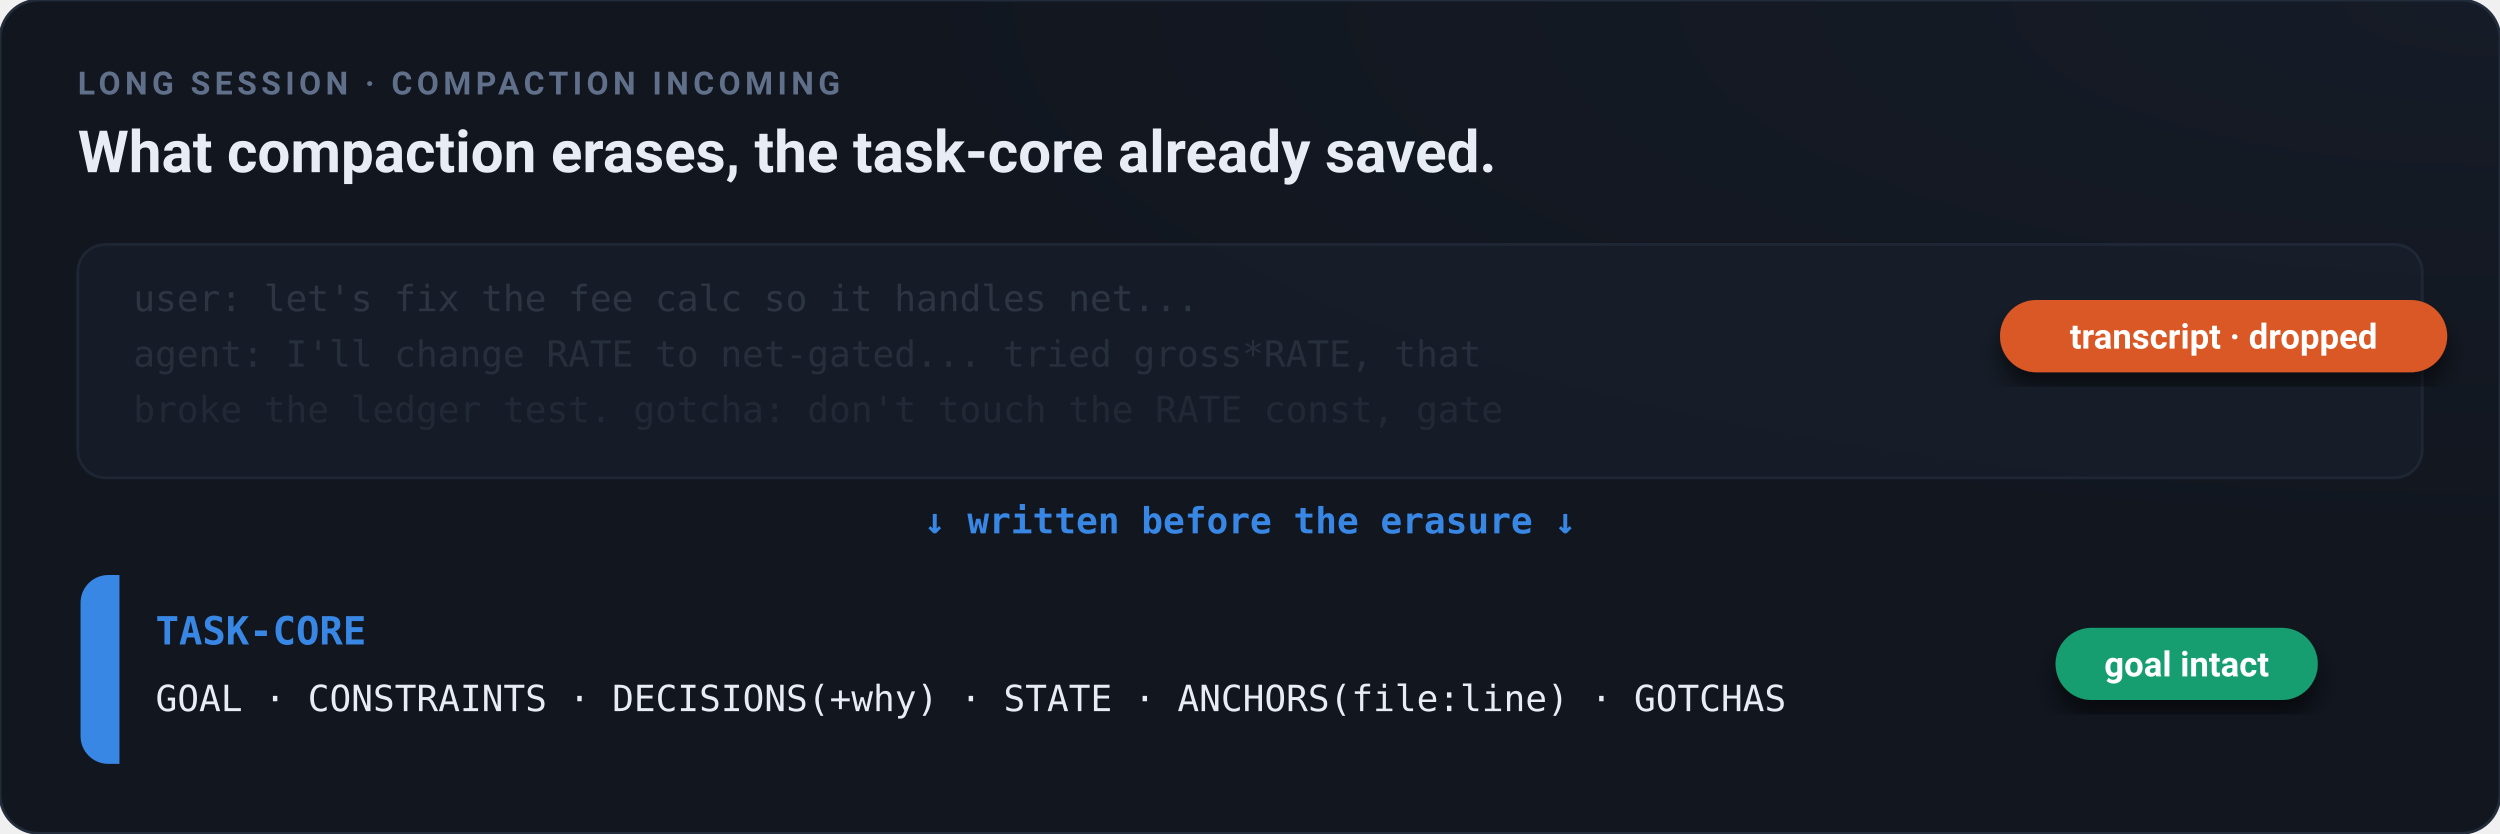
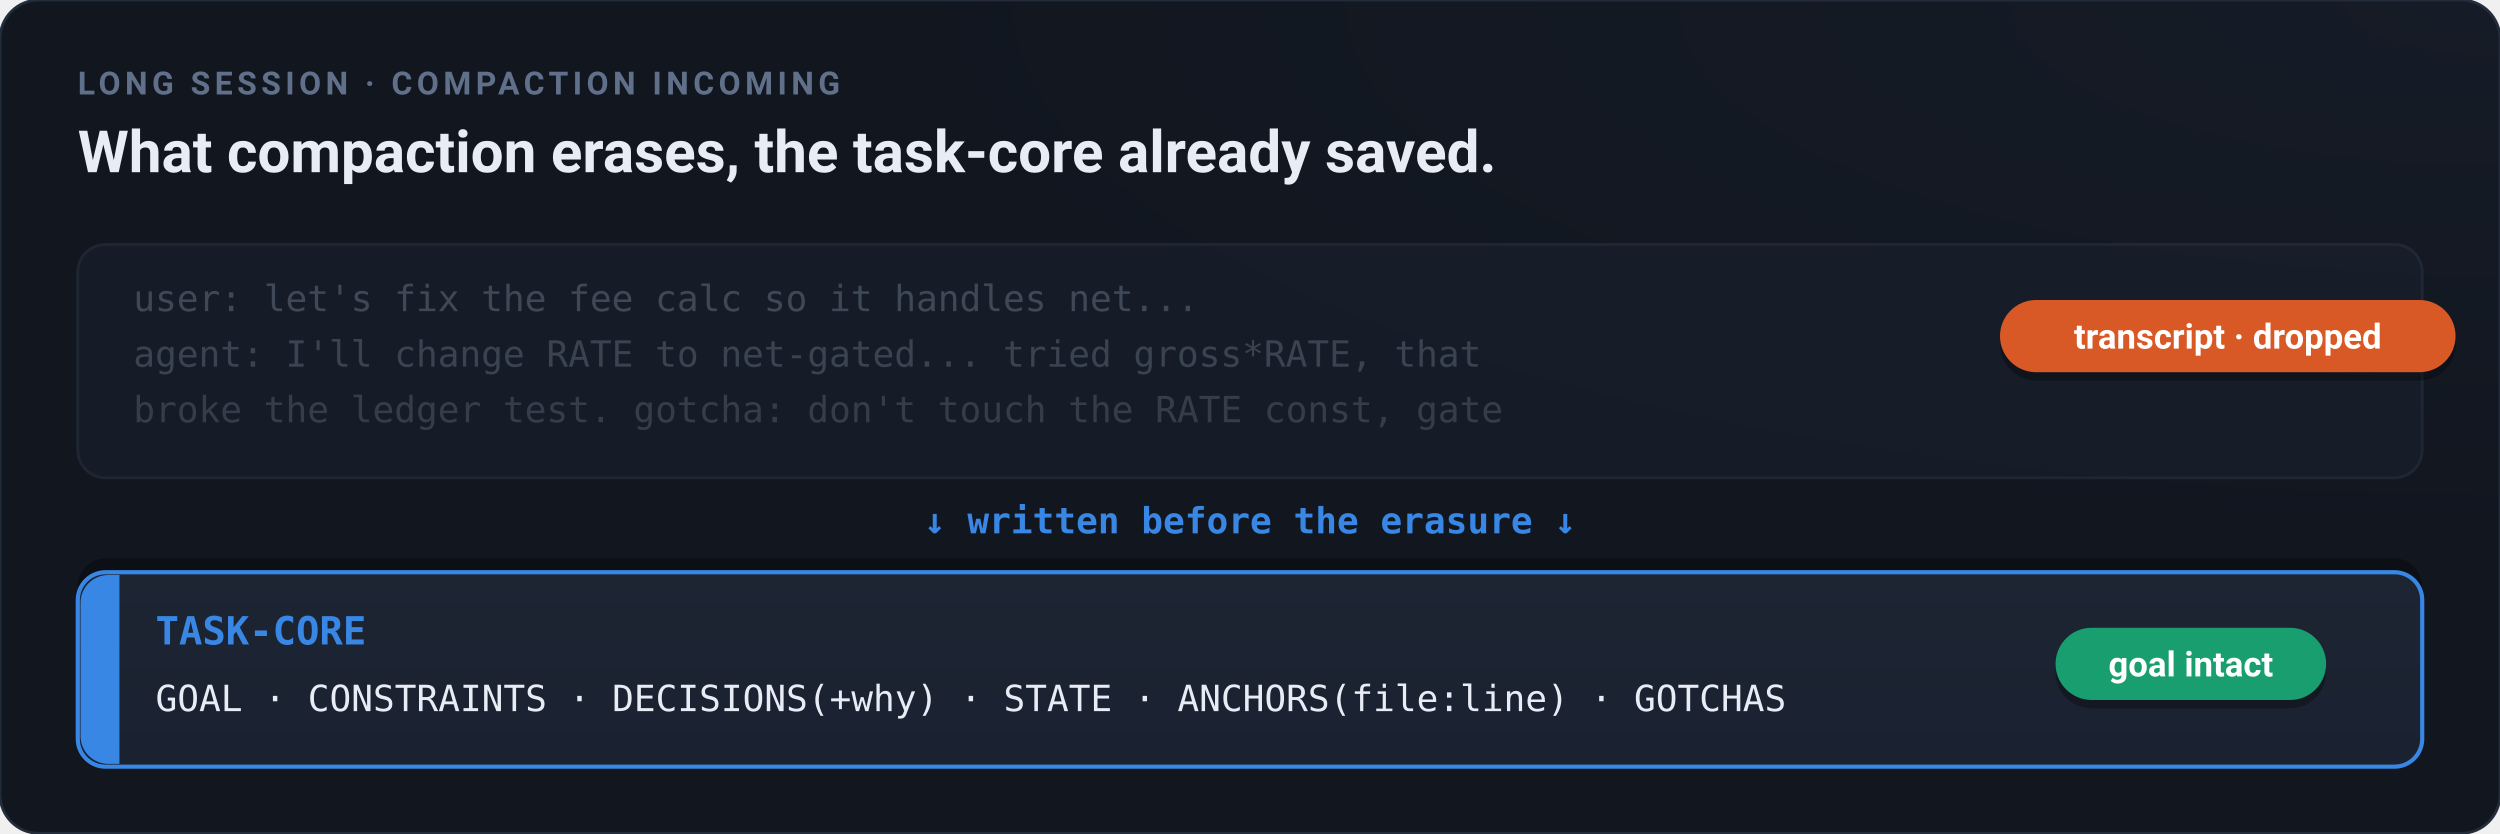
- <svg xmlns="http://www.w3.org/2000/svg" height="300" viewBox="0 0 900 300" width="900">
-   <radialGradient id="a" cx="100%" cy="0%" r="120%">
-     <stop offset="0" stop-color="#161c27" />
-     <stop offset=".55" stop-color="#11161f" />
-   </radialGradient>
-   <linearGradient id="b" x1="0" x2="0" y1="0" y2="1">
-     <stop offset="0" stop-color="#1d2533" />
-     <stop offset="1" stop-color="#1a2130" />
-   </linearGradient>
-   <filter id="c" height="140%" width="140%" x="-20%" y="-20%">
-     <feGaussianBlur in="SourceAlpha" stdDeviation="4" />
-     <feOffset dx="0" dy="6" result="off" />
-     <feComponentTransfer>
-       <feFuncA slope="0.55" type="linear" />
-     </feComponentTransfer>
-     <feMerge>
-       <feMergeNode />
-       <feMergeNode in="SourceGraphic" />
-     </feMerge>
-   </filter>
-   <rect fill="url(#a)" height="300" rx="14" stroke="#232c3b" width="900" />
-   <text fill="#61708a" font-family="ui-sans-serif,-apple-system,BlinkMacSystemFont,'Segoe UI',Roboto,'Helvetica Neue',sans-serif" font-size="11.5" font-weight="600" letter-spacing="1.6" x="28" y="34">LONG SESSION · COMPACTION INCOMING</text>
-   <text fill="#e8edf5" font-family="ui-sans-serif,-apple-system,BlinkMacSystemFont,'Segoe UI',Roboto,'Helvetica Neue',sans-serif" font-size="21" font-weight="700" x="28" y="62">What compaction erases, the task-core already saved.</text>
-   <rect fill="#1a2130" height="84" opacity=".5" rx="10" stroke="#2c3648" width="844" x="28" y="88" />
-   <g fill="#9aa8bd" font-family="ui-monospace,SFMono-Regular,Menlo,Consolas,monospace" font-size="13">
-     <text opacity=".18" x="48" y="112">user: let's fix the fee calc so it handles net...</text>
-     <text opacity=".14" x="48" y="132">agent: I'll change RATE to net-gated... tried gross*RATE, that</text>
-     <text opacity=".1" x="48" y="152">broke the ledger test. gotcha: don't touch the RATE const, gate</text>
-   </g>
-   <g filter="url(#c)">
-     <rect fill="#d95926" height="26" rx="13" width="161" x="720" y="108" />
-     <text fill="#fff" font-family="ui-sans-serif,-apple-system,BlinkMacSystemFont,'Segoe UI',Roboto,'Helvetica Neue',sans-serif" font-size="12.5" font-weight="600" text-anchor="middle" x="800.5" y="125.5">transcript · dropped</text>
-   </g>
-   <text fill="#3987e5" font-family="ui-monospace,SFMono-Regular,Menlo,Consolas,monospace" font-size="13" font-weight="700" text-anchor="middle" x="450" y="192">↓ written before the erasure ↓</text>
-   <rect fill="url(#b)" height="70" rx="10" stroke="#3987e5" stroke-width="1.5" visibility="hidden" width="844" x="28" y="206" />
-   <path d="m29 217a10 10 0 0 1 10-10h4v68h-4a10 10 0 0 1 -10-10z" fill="#3987e5" />
-   <text fill="#3987e5" font-family="ui-monospace,SFMono-Regular,Menlo,Consolas,monospace" font-size="14" font-weight="700" x="56" y="232">TASK-CORE</text>
-   <text fill="#e8edf5" font-family="ui-monospace,SFMono-Regular,Menlo,Consolas,monospace" font-size="13" font-weight="500" x="56" y="256">GOAL · CONSTRAINTS · DECISIONS(+why) · STATE · ANCHORS(file:line) · GOTCHAS</text>
-   <g filter="url(#c)">
-     <rect fill="#199e70" height="26" rx="13" width="94.4" x="740" y="226" />
-     <text fill="#fff" font-family="ui-sans-serif,-apple-system,BlinkMacSystemFont,'Segoe UI',Roboto,'Helvetica Neue',sans-serif" font-size="12.5" font-weight="600" text-anchor="middle" x="787.2" y="243.5">goal intact</text>
-   </g>
+ <svg xmlns="http://www.w3.org/2000/svg" viewBox="0 0 900 300" width="900" height="300" role="img" aria-label="Before compaction erases the transcript, the task-core saves the goal, decisions, and gotchas — and reads them back intact.">
+   <defs>
+     <marker id="ar" viewBox="0 0 10 10" refX="8.5" refY="5" markerWidth="5.5" markerHeight="5.5" orient="auto-start-reverse">
+       <path d="M0 0 L10 5 L0 10 z" fill="#3a465c" />
+     </marker>
+     <radialGradient id="surfaceGrad" cx="100%" cy="0%" r="120%">
+       <stop offset="0%" stop-color="#161c27" />
+       <stop offset="55%" stop-color="#11161f" />
+     </radialGradient>
+     <linearGradient id="panelGrad" x1="0" y1="0" x2="0" y2="1">
+       <stop offset="0%" stop-color="#1d2533" />
+       <stop offset="100%" stop-color="#1a2130" />
+     </linearGradient>
+   </defs>
+   <rect width="900" height="300" rx="14" fill="url(#surfaceGrad)" stroke="#232c3b" />
+   <text x="28" y="34" font-family="ui-sans-serif,-apple-system,BlinkMacSystemFont,'Segoe UI',Roboto,'Helvetica Neue',sans-serif" font-size="11.5" font-weight="600" letter-spacing="1.6" fill="#61708a">LONG SESSION · COMPACTION INCOMING</text>
+   <text x="28" y="62" font-family="ui-sans-serif,-apple-system,BlinkMacSystemFont,'Segoe UI',Roboto,'Helvetica Neue',sans-serif" font-size="21" font-weight="700" fill="#e8edf5">What compaction erases, the task-core already saved.</text>
+   <rect x="28" y="88" width="844" height="84" rx="10" fill="#1a2130" stroke="#2c3648" opacity="0.5" />
+   <text x="48" y="112" text-anchor="start" font-family="ui-monospace,SFMono-Regular,Menlo,Consolas,monospace" font-size="13" fill="#9aa8bd" opacity="0.32">user: let's fix the fee calc so it handles net...</text>
+   <text x="48" y="132" text-anchor="start" font-family="ui-monospace,SFMono-Regular,Menlo,Consolas,monospace" font-size="13" fill="#9aa8bd" opacity="0.28">agent: I'll change RATE to net-gated... tried gross*RATE, that</text>
+   <text x="48" y="152" text-anchor="start" font-family="ui-monospace,SFMono-Regular,Menlo,Consolas,monospace" font-size="13" fill="#9aa8bd" opacity="0.24">broke the ledger test. gotcha: don't touch the RATE const, gate</text>
+   <rect x="720" y="111" width="164" height="26" rx="13" fill="#000" opacity="0.3" />
+   <rect x="720" y="108" width="164" height="26" rx="13" fill="#d95926" />
+   <text x="802" y="125.5" text-anchor="middle" font-family="ui-sans-serif,-apple-system,BlinkMacSystemFont,'Segoe UI',Roboto,'Helvetica Neue',sans-serif" font-size="12.5" font-weight="600" fill="#ffffff">transcript · dropped</text>
+   <text x="450" y="192" text-anchor="middle" font-family="ui-monospace,SFMono-Regular,Menlo,Consolas,monospace" font-size="13" font-weight="700" fill="#3987e5">↓ written before the erasure ↓</text>
+   <rect x="28" y="201" width="844" height="70" rx="10" fill="#000" opacity="0.3" />
+   <rect x="28" y="206" width="844" height="70" rx="10" fill="url(#panelGrad)" stroke="#3987e5" stroke-width="1.5" />
+   <path d="M29 217 a10 10 0 0 1 10 -10 h4 v68 h-4 a10 10 0 0 1 -10 -10 z" fill="#3987e5" />
+   <text x="56" y="232" font-family="ui-monospace,SFMono-Regular,Menlo,Consolas,monospace" font-size="14" font-weight="700" fill="#3987e5">TASK-CORE</text>
+   <text x="56" y="256" font-family="ui-monospace,SFMono-Regular,Menlo,Consolas,monospace" font-size="13" font-weight="500" fill="#e8edf5">GOAL · CONSTRAINTS · DECISIONS(+why) · STATE · ANCHORS(file:line) · GOTCHAS</text>
+   <rect x="740" y="229" width="97.4" height="26" rx="13" fill="#000" opacity="0.3" />
+   <rect x="740" y="226" width="97.4" height="26" rx="13" fill="#199e70" />
+   <text x="788.7" y="243.5" text-anchor="middle" font-family="ui-sans-serif,-apple-system,BlinkMacSystemFont,'Segoe UI',Roboto,'Helvetica Neue',sans-serif" font-size="12.5" font-weight="600" fill="#ffffff">goal intact</text>
</svg>
